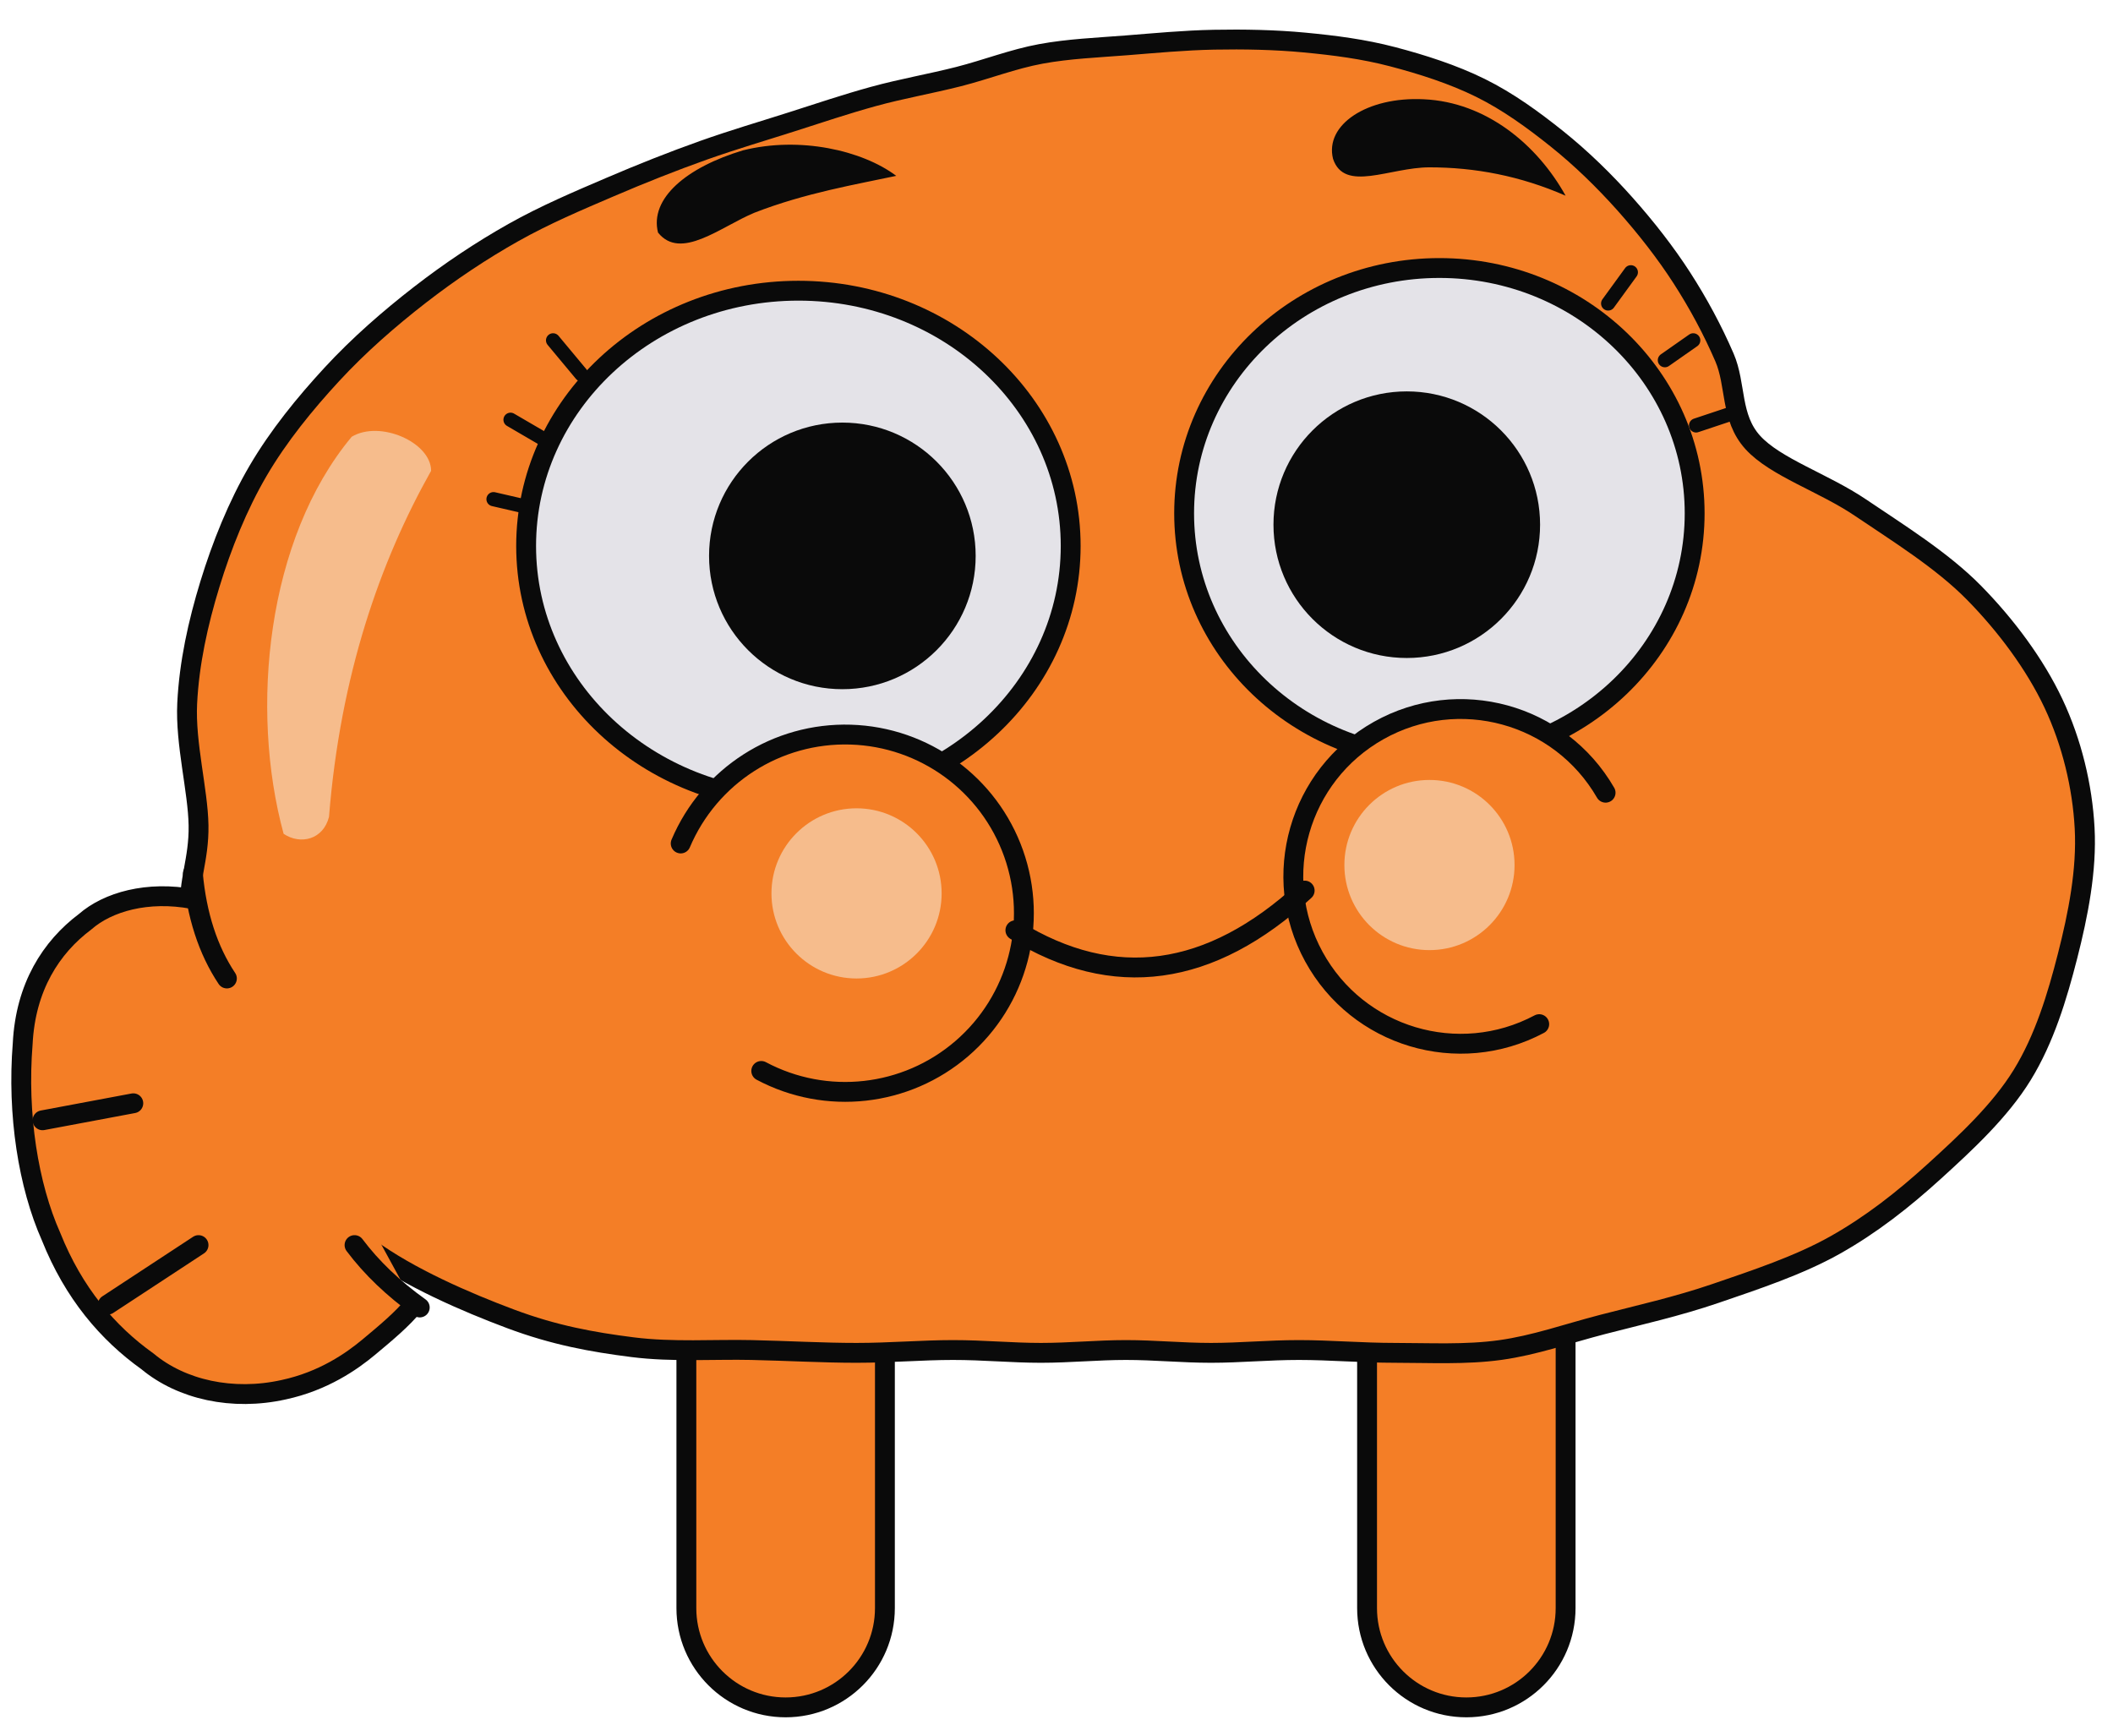
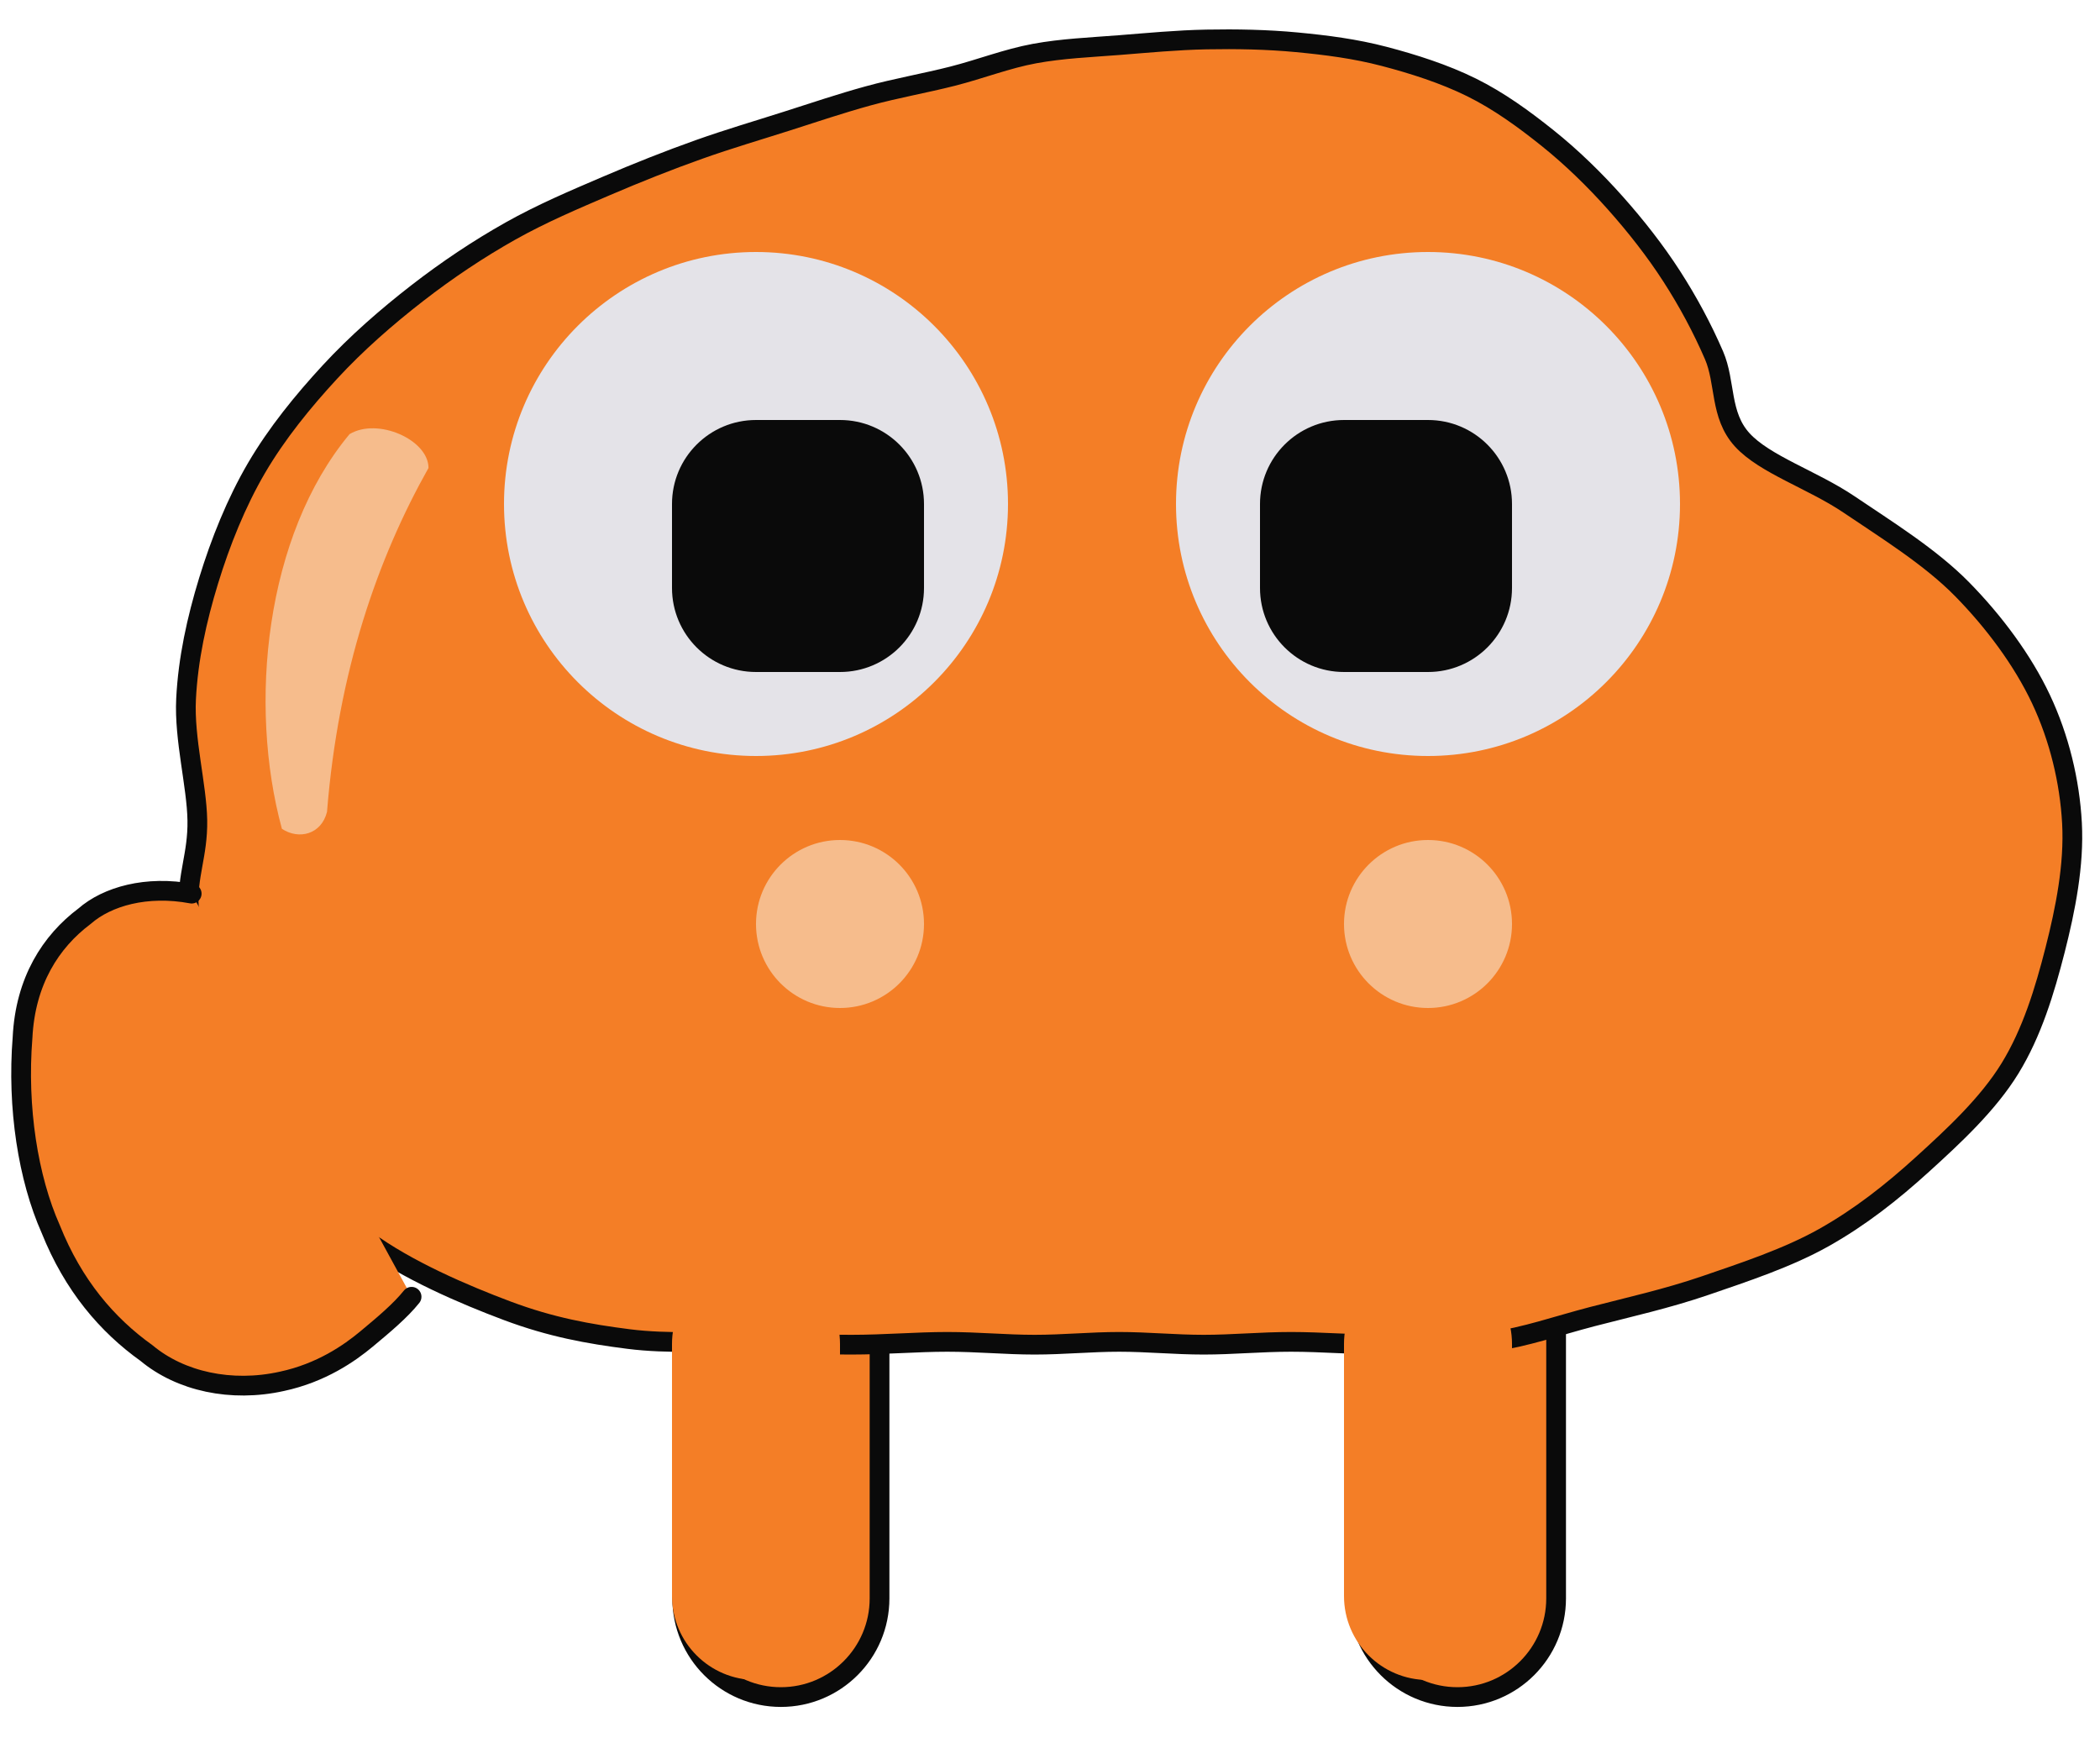
- <svg xmlns="http://www.w3.org/2000/svg" viewBox="-12 -8 745 612" width="745" height="612">
-   <path d="M230 455v104a35 35 0 0 0 70 0v-104z" fill="#f47e26" stroke="#0a0a0a" stroke-width="7" stroke-linecap="round" stroke-linejoin="round" />
-   <path d="M470 455v104a35 35 0 0 0 70 0v-104z" fill="#f47e26" stroke="#0a0a0a" stroke-width="7" stroke-linecap="round" stroke-linejoin="round" />
-   <path d="M712 240C718.5 253.8 722.2 269.2 723 284C723.8 298.8 720.7 314.5 717 329C713.3 343.5 708.8 358.3 701 371C693.2 383.7 681.0 395.0 670 405C659.0 415.0 647.8 423.8 635 431C622.2 438.2 606.7 443.3 593 448C579.3 452.7 565.7 455.7 553 459C540.3 462.3 529.2 466.3 517 468C504.8 469.7 491.8 469.0 480 469C468.2 469.0 456.8 468.0 446 468C435.2 468.0 425.2 469.0 415 469C404.8 469.0 395.0 468.0 385 468C375.0 468.0 365.2 469.0 355 469C344.8 469.0 334.8 468.0 324 468C313.2 468.0 301.8 469.0 290 469C278.2 469.0 266.2 468.3 253 468C239.8 467.7 225.2 468.8 211 467C196.8 465.2 183.5 462.8 168 457C152.5 451.2 132.3 442.5 118 432C103.7 421.5 91.3 407.3 82 394C72.7 380.7 66.5 365.3 62 352C57.5 338.7 55.7 325.5 55 314C54.3 302.5 58.2 295.3 58 283C57.8 270.7 53.3 254.2 54 240C54.7 225.8 57.8 211.7 62 198C66.2 184.3 71.8 170.3 79 158C86.2 145.7 95.5 134.3 105 124C114.5 113.7 125.3 104.3 136 96C146.7 87.7 157.8 80.3 169 74C180.2 67.7 191.8 62.8 203 58C214.2 53.2 225.3 48.8 236 45C246.7 41.2 257.0 38.2 267 35C277.0 31.8 286.2 28.7 296 26C305.8 23.3 316.2 21.5 326 19C335.8 16.5 345.2 12.8 355 11C364.8 9.2 374.8 8.8 385 8C395.2 7.2 405.5 6.2 416 6C426.5 5.8 437.5 6.0 448 7C458.5 8.0 468.7 9.3 479 12C489.3 14.7 500.3 18.2 510 23C519.7 27.8 528.5 34.2 537 41C545.5 47.8 553.7 55.8 561 64C568.3 72.2 575.2 81.0 581 90C586.8 99.0 591.8 108.3 596 118C600.2 127.7 598.0 139.2 606 148C614.0 156.8 631.0 162.2 644 171C657.0 179.8 672.7 189.5 684 201C695.3 212.5 705.5 226.2 712 240Z" fill="#f47e26" stroke="#0a0a0a" stroke-width="7" stroke-linecap="round" stroke-linejoin="round" />
-   <path d="M56 309C40 306 26 310 18 317C6 326-3 340-4 360C-6 385-2 410 6 428C14 448 26 462 40 472C52 482 70 486 88 482C102 479 112 472 118 467C124 462 130 457 134 452" fill="#f47e26" stroke="#0a0a0a" stroke-width="7" stroke-linecap="round" stroke-linejoin="round" />
-   <path d="M112 146c-30 36-36 96-24 140 6 4 14 2 16-6 4-50 18-90 36-122 0-10-18-18-28-12z" fill="#f6bc8c" />
-   <path d="M56 300Q58 322 68 337M113 431Q122 443 136 453M3 387l32-6M26 452l32-21" fill="none" stroke="#0a0a0a" stroke-width="7" stroke-linecap="round" stroke-linejoin="round" />
-   <ellipse cx="269.5" cy="184.5" rx="96" ry="90" fill="#e4e3e8" stroke="#0a0a0a" stroke-width="7" stroke-linecap="round" stroke-linejoin="round" />
-   <ellipse cx="495.5" cy="173" rx="90" ry="86.5" fill="#e4e3e8" stroke="#0a0a0a" stroke-width="7" stroke-linecap="round" stroke-linejoin="round" />
-   <circle cx="285" cy="188" r="47" fill="#0a0a0a" />
-   <circle cx="484" cy="177" r="47" fill="#0a0a0a" />
-   <path d="M193 124l-10-12M180 147l-12-7M175 171l-13-3M555 99l8-11M575 119l10-7M586 142l12-4" fill="none" stroke="#0a0a0a" stroke-width="5" stroke-linecap="round" stroke-linejoin="round" />
-   <path d="M220 74C217 62 230 51 250 45C270 40 292 45 304 54C290 57 272 60 254 67C242 72 228 84 220 74ZM458 48C455 36 470 26 490 27C512 28 530 43 540 61C524 54 508 51 492 51C478 51 462 60 458 48Z" fill="#0a0a0a" />
-   <circle cx="286" cy="314" r="63" fill="#f47e26" />
-   <path d="M228.0 289.4A63 63 0 1 1 256.4 369.6" fill="none" stroke="#0a0a0a" stroke-width="7" stroke-linecap="round" />
-   <circle cx="503" cy="301" r="59" fill="#f47e26" />
-   <path d="M554.1 271.5A59 59 0 1 0 530.7 353.1" fill="none" stroke="#0a0a0a" stroke-width="7" stroke-linecap="round" />
-   <path d="M346 320Q398 352 448 306" fill="none" stroke="#0a0a0a" stroke-width="7" stroke-linecap="round" stroke-linejoin="round" />
-   <circle cx="290" cy="307" r="30" fill="#f6bc8c" />
-   <circle cx="492" cy="297" r="30" fill="#f6bc8c" />
+ <svg xmlns="http://www.w3.org/2000/svg" viewBox="0 0 25 21" width="25" height="21">
+   <g transform="scale(0.03356) translate(12 8)">
+     <path d="M230 455v104a35 35 0 0 0 70 0v-104z" fill="#f47e26" stroke="#0a0a0a" stroke-width="7" stroke-linecap="round" stroke-linejoin="round" />
+     <path d="M470 455v104a35 35 0 0 0 70 0v-104z" fill="#f47e26" stroke="#0a0a0a" stroke-width="7" stroke-linecap="round" stroke-linejoin="round" />
+     <path d="M712 240C718.5 253.8 722.2 269.2 723 284C723.8 298.8 720.7 314.5 717 329C713.3 343.5 708.8 358.3 701 371C693.2 383.7 681.0 395.0 670 405C659.0 415.0 647.8 423.8 635 431C622.2 438.2 606.7 443.3 593 448C579.3 452.7 565.7 455.7 553 459C540.3 462.3 529.2 466.3 517 468C504.8 469.7 491.8 469.0 480 469C468.2 469.0 456.8 468.0 446 468C435.2 468.0 425.2 469.0 415 469C404.8 469.0 395.0 468.0 385 468C375.0 468.0 365.2 469.0 355 469C344.8 469.0 334.8 468.0 324 468C313.2 468.0 301.8 469.0 290 469C278.2 469.0 266.2 468.3 253 468C239.8 467.7 225.2 468.8 211 467C196.8 465.2 183.5 462.8 168 457C152.5 451.2 132.3 442.5 118 432C103.7 421.5 91.3 407.3 82 394C72.7 380.7 66.5 365.3 62 352C57.5 338.7 55.7 325.5 55 314C54.3 302.5 58.2 295.3 58 283C57.8 270.7 53.3 254.2 54 240C54.7 225.8 57.8 211.7 62 198C66.2 184.3 71.8 170.3 79 158C86.2 145.7 95.5 134.3 105 124C114.5 113.7 125.3 104.3 136 96C146.7 87.7 157.8 80.3 169 74C180.2 67.7 191.8 62.8 203 58C214.2 53.2 225.3 48.8 236 45C246.7 41.2 257.0 38.2 267 35C277.0 31.8 286.2 28.7 296 26C305.8 23.3 316.2 21.5 326 19C335.8 16.5 345.2 12.8 355 11C364.8 9.2 374.8 8.8 385 8C395.2 7.2 405.5 6.2 416 6C426.5 5.8 437.5 6.0 448 7C458.5 8.0 468.7 9.3 479 12C489.3 14.7 500.3 18.2 510 23C519.7 27.8 528.5 34.2 537 41C545.5 47.8 553.7 55.8 561 64C568.3 72.2 575.2 81.0 581 90C586.8 99.0 591.8 108.3 596 118C600.2 127.7 598.0 139.2 606 148C614.0 156.8 631.0 162.2 644 171C657.0 179.8 672.7 189.5 684 201C695.3 212.5 705.5 226.2 712 240Z" fill="#f47e26" stroke="#0a0a0a" stroke-width="7" stroke-linecap="round" stroke-linejoin="round" />
+     <path d="M56 309C40 306 26 310 18 317C6 326-3 340-4 360C-6 385-2 410 6 428C14 448 26 462 40 472C52 482 70 486 88 482C102 479 112 472 118 467C124 462 130 457 134 452" fill="#f47e26" stroke="#0a0a0a" stroke-width="7" stroke-linecap="round" stroke-linejoin="round" />
+     <path d="M112 146c-30 36-36 96-24 140 6 4 14 2 16-6 4-50 18-90 36-122 0-10-18-18-28-12z" fill="#f6bc8c" />
+   </g>
+   <rect x="8" y="15" width="2" height="5" rx="1" fill="#f47e26" />
+   <rect x="16" y="15" width="2" height="5" rx="1" fill="#f47e26" />
+   <rect x="6" y="3" width="6" height="6" rx="3" fill="#e4e3e8" />
+   <rect x="14" y="3" width="6" height="6" rx="3" fill="#e4e3e8" />
+   <rect x="8" y="5" width="3" height="3" rx="1" fill="#0a0a0a" />
+   <rect x="15" y="5" width="3" height="3" rx="1" fill="#0a0a0a" />
+   <rect x="9" y="10" width="2" height="2" rx="1" fill="#f6bc8c" />
+   <rect x="16" y="10" width="2" height="2" rx="1" fill="#f6bc8c" />
</svg>
